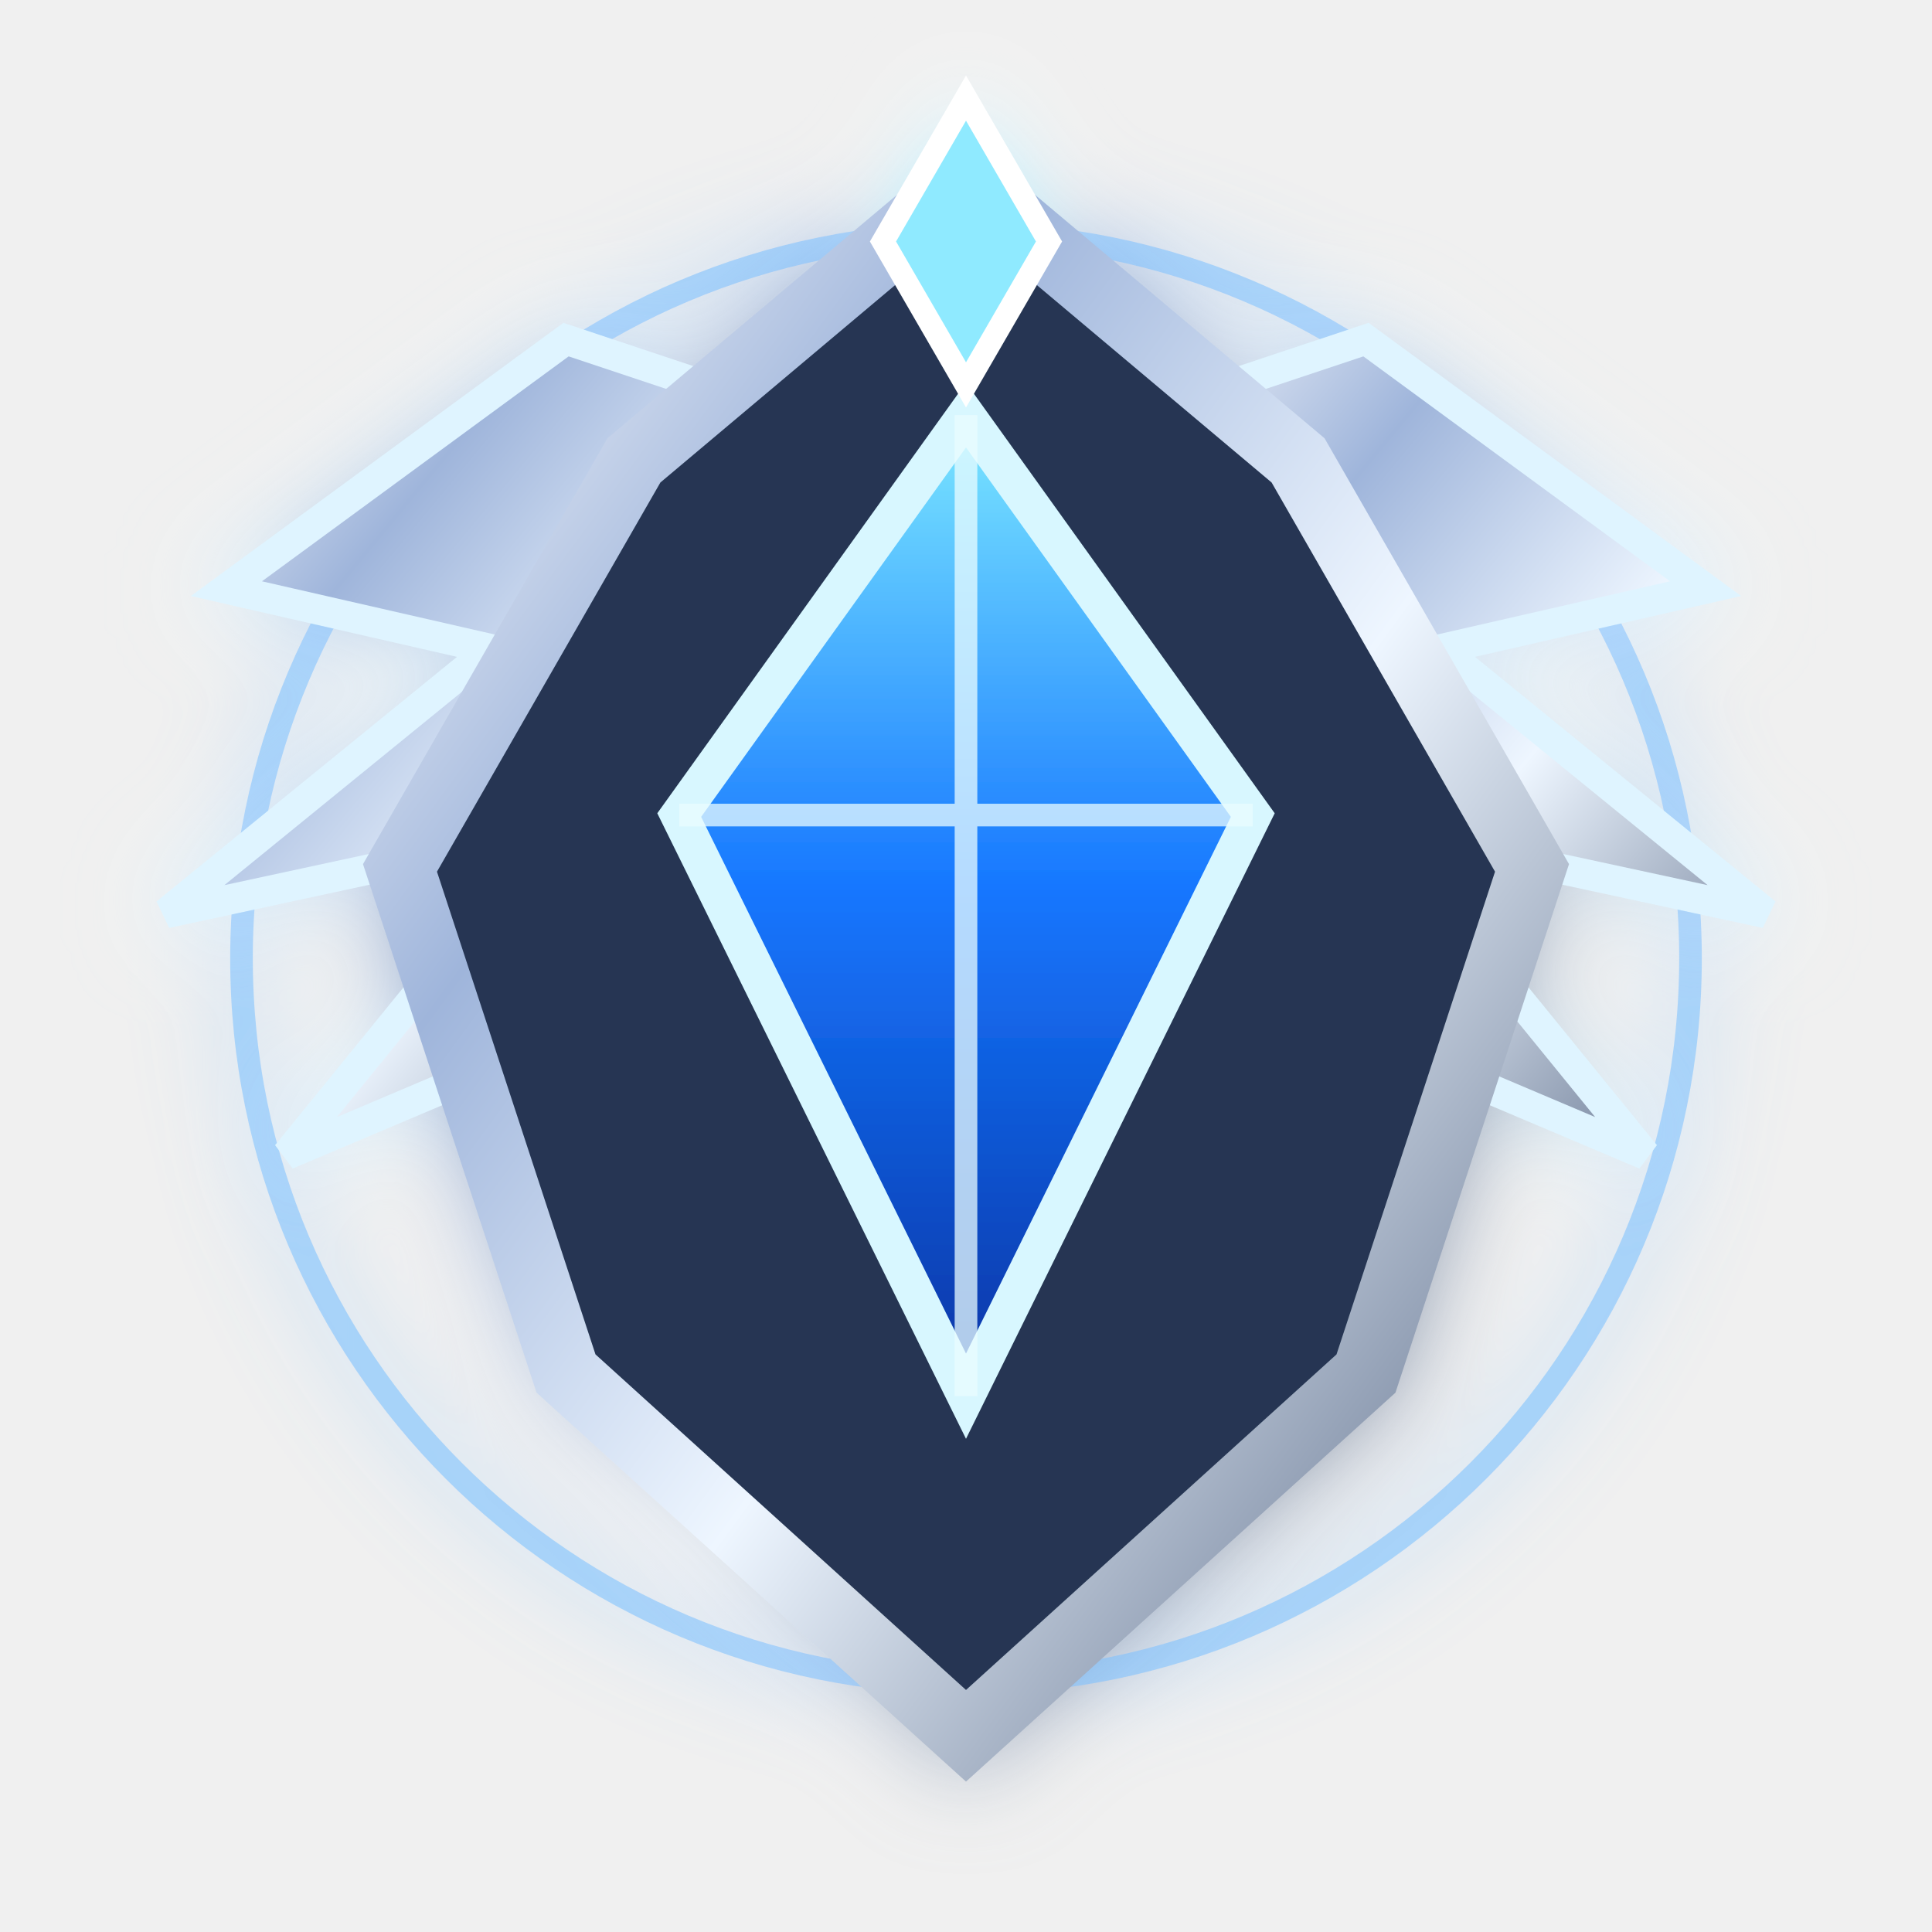
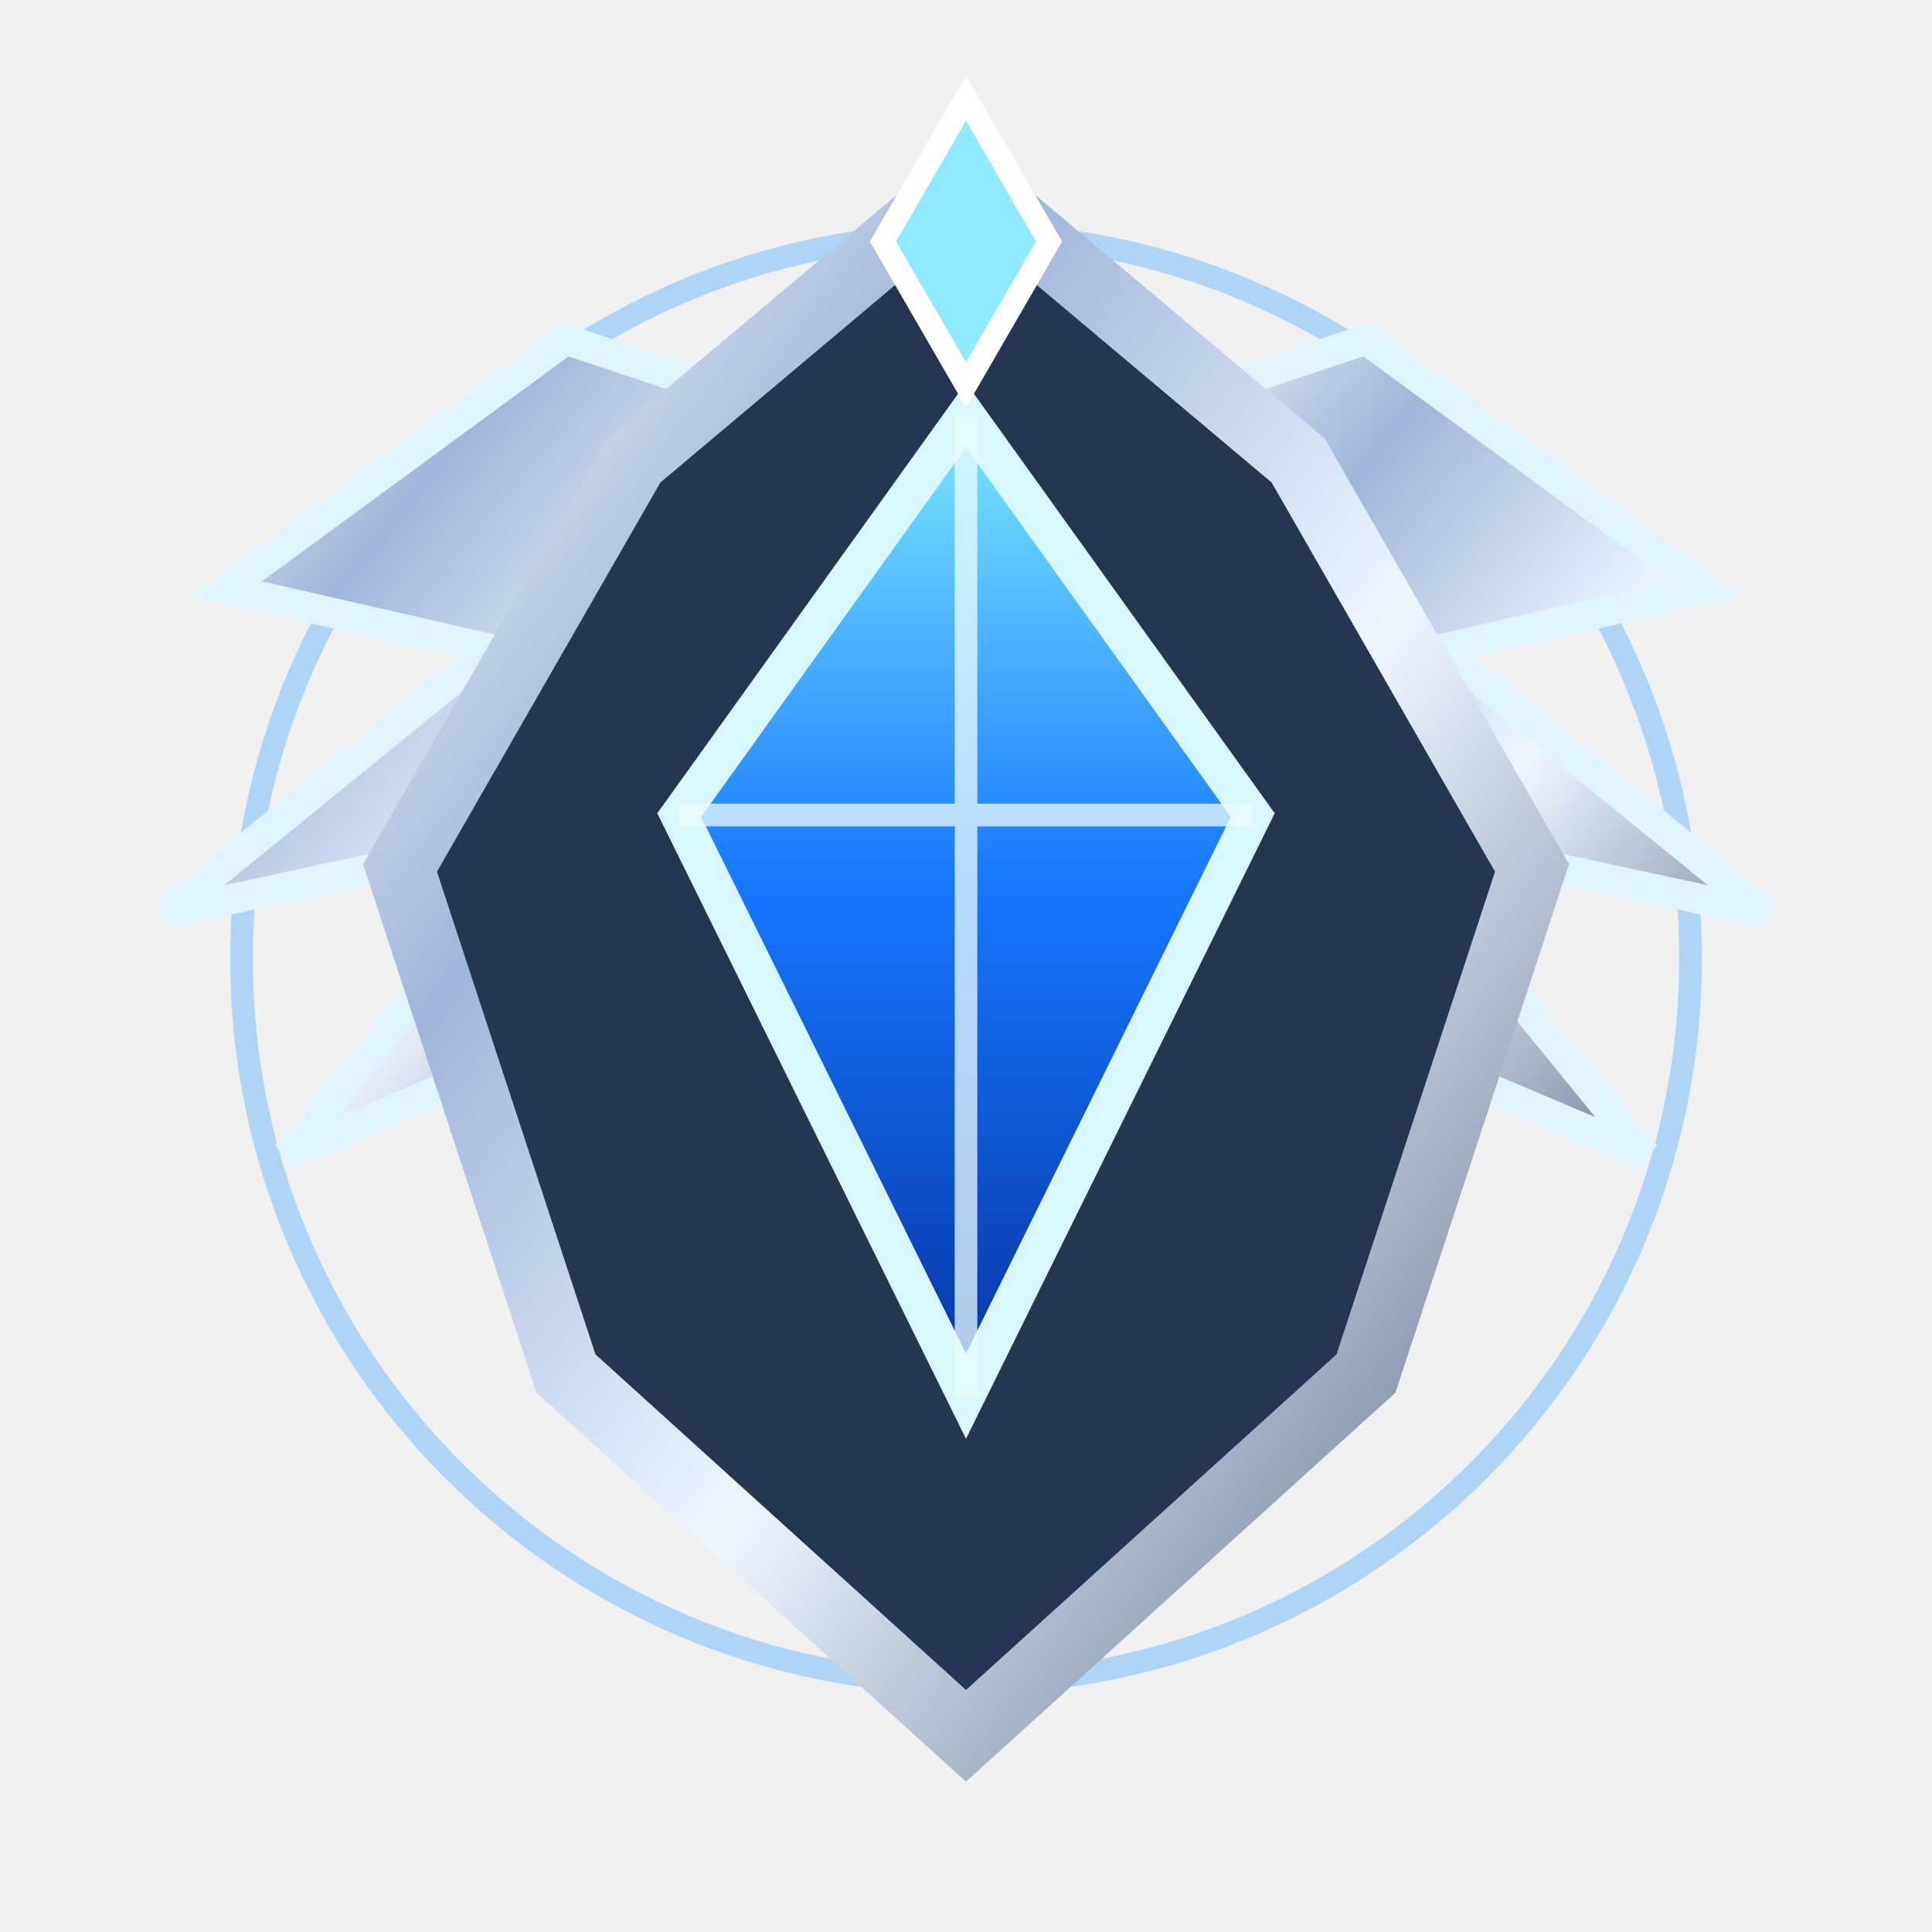
<svg xmlns="http://www.w3.org/2000/svg" viewBox="0 0 256 256">
  <defs>
    <linearGradient id="s" x1="0" y1="0" x2="1" y2="1">
      <stop stop-color="#ffffff" />
      <stop offset=".28" stop-color="#9fb5db" />
      <stop offset=".58" stop-color="#eef6ff" />
      <stop offset="1" stop-color="#536482" />
    </linearGradient>
    <linearGradient id="b" x1="0" y1="0" x2="0" y2="1">
      <stop stop-color="#7be7ff" />
      <stop offset=".48" stop-color="#1677ff" />
      <stop offset="1" stop-color="#0734a5" />
    </linearGradient>
-     <filter id="gl">
-       <feGaussianBlur stdDeviation="6" result="x" />
-       <feMerge>
-         <feMergeNode in="x" />
-         <feMergeNode in="SourceGraphic" />
-       </feMerge>
-     </filter>
  </defs>
-   <g filter="url(#gl)">
+   <g>
    <circle cx="128" cy="127" r="96" fill="none" stroke="#79bfff" stroke-width="3" opacity=".55" />
    <path d="M111 57 75 45 30 78l35 8-43 35 51-11-35 43 59-25z" fill="url(#s)" stroke="#dff4ff" stroke-width="4" />
    <path d="M145 57l36-12 45 33-35 8 43 35-51-11 35 43-59-25z" fill="url(#s)" stroke="#dff4ff" stroke-width="4" />
    <path d="M128 24 172 61l31 54-22 67-53 48-53-48-22-67 31-54z" fill="#253652" stroke="url(#s)" stroke-width="9" />
    <path d="m128 55 38 53-38 77-38-77z" fill="url(#b)" stroke="#d8f7ff" stroke-width="5" />
    <path d="m128 55 0 130M90 108h76" stroke="#eafcff" stroke-width="3" opacity=".75" />
    <path d="m128 13 11 19-11 19-11-19z" fill="#8feaff" stroke="#fff" stroke-width="3" />
  </g>
</svg>
